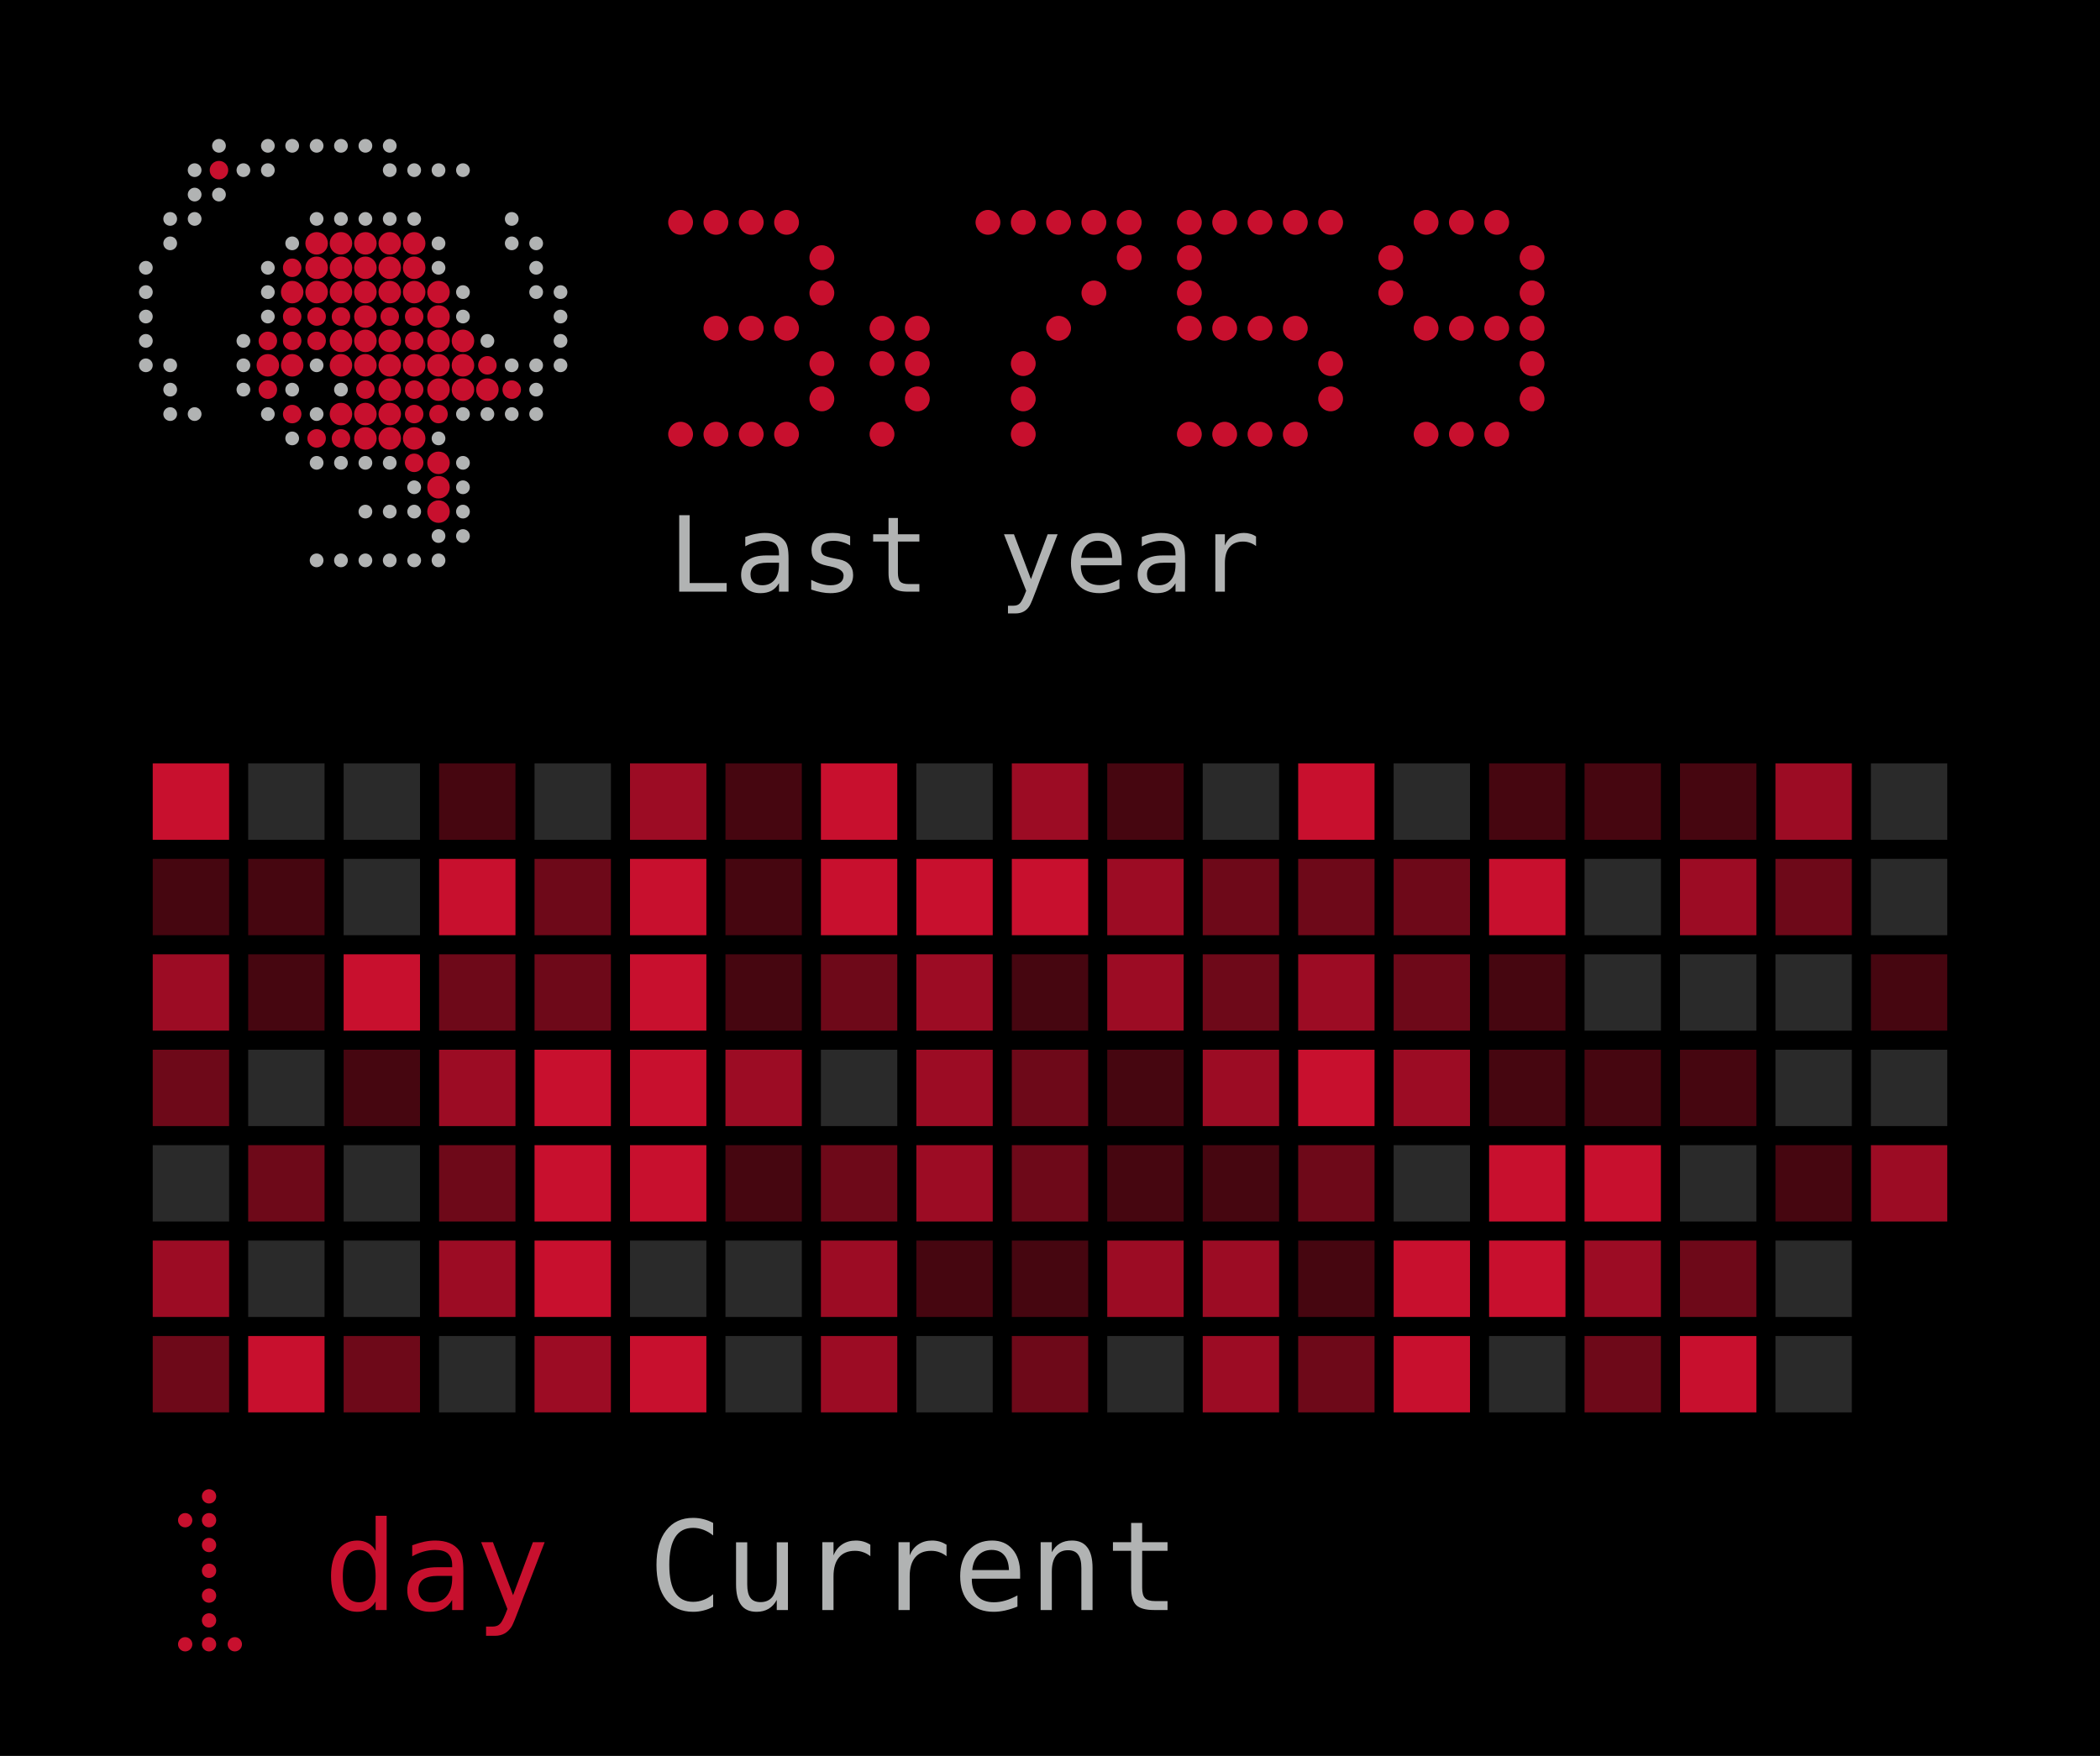
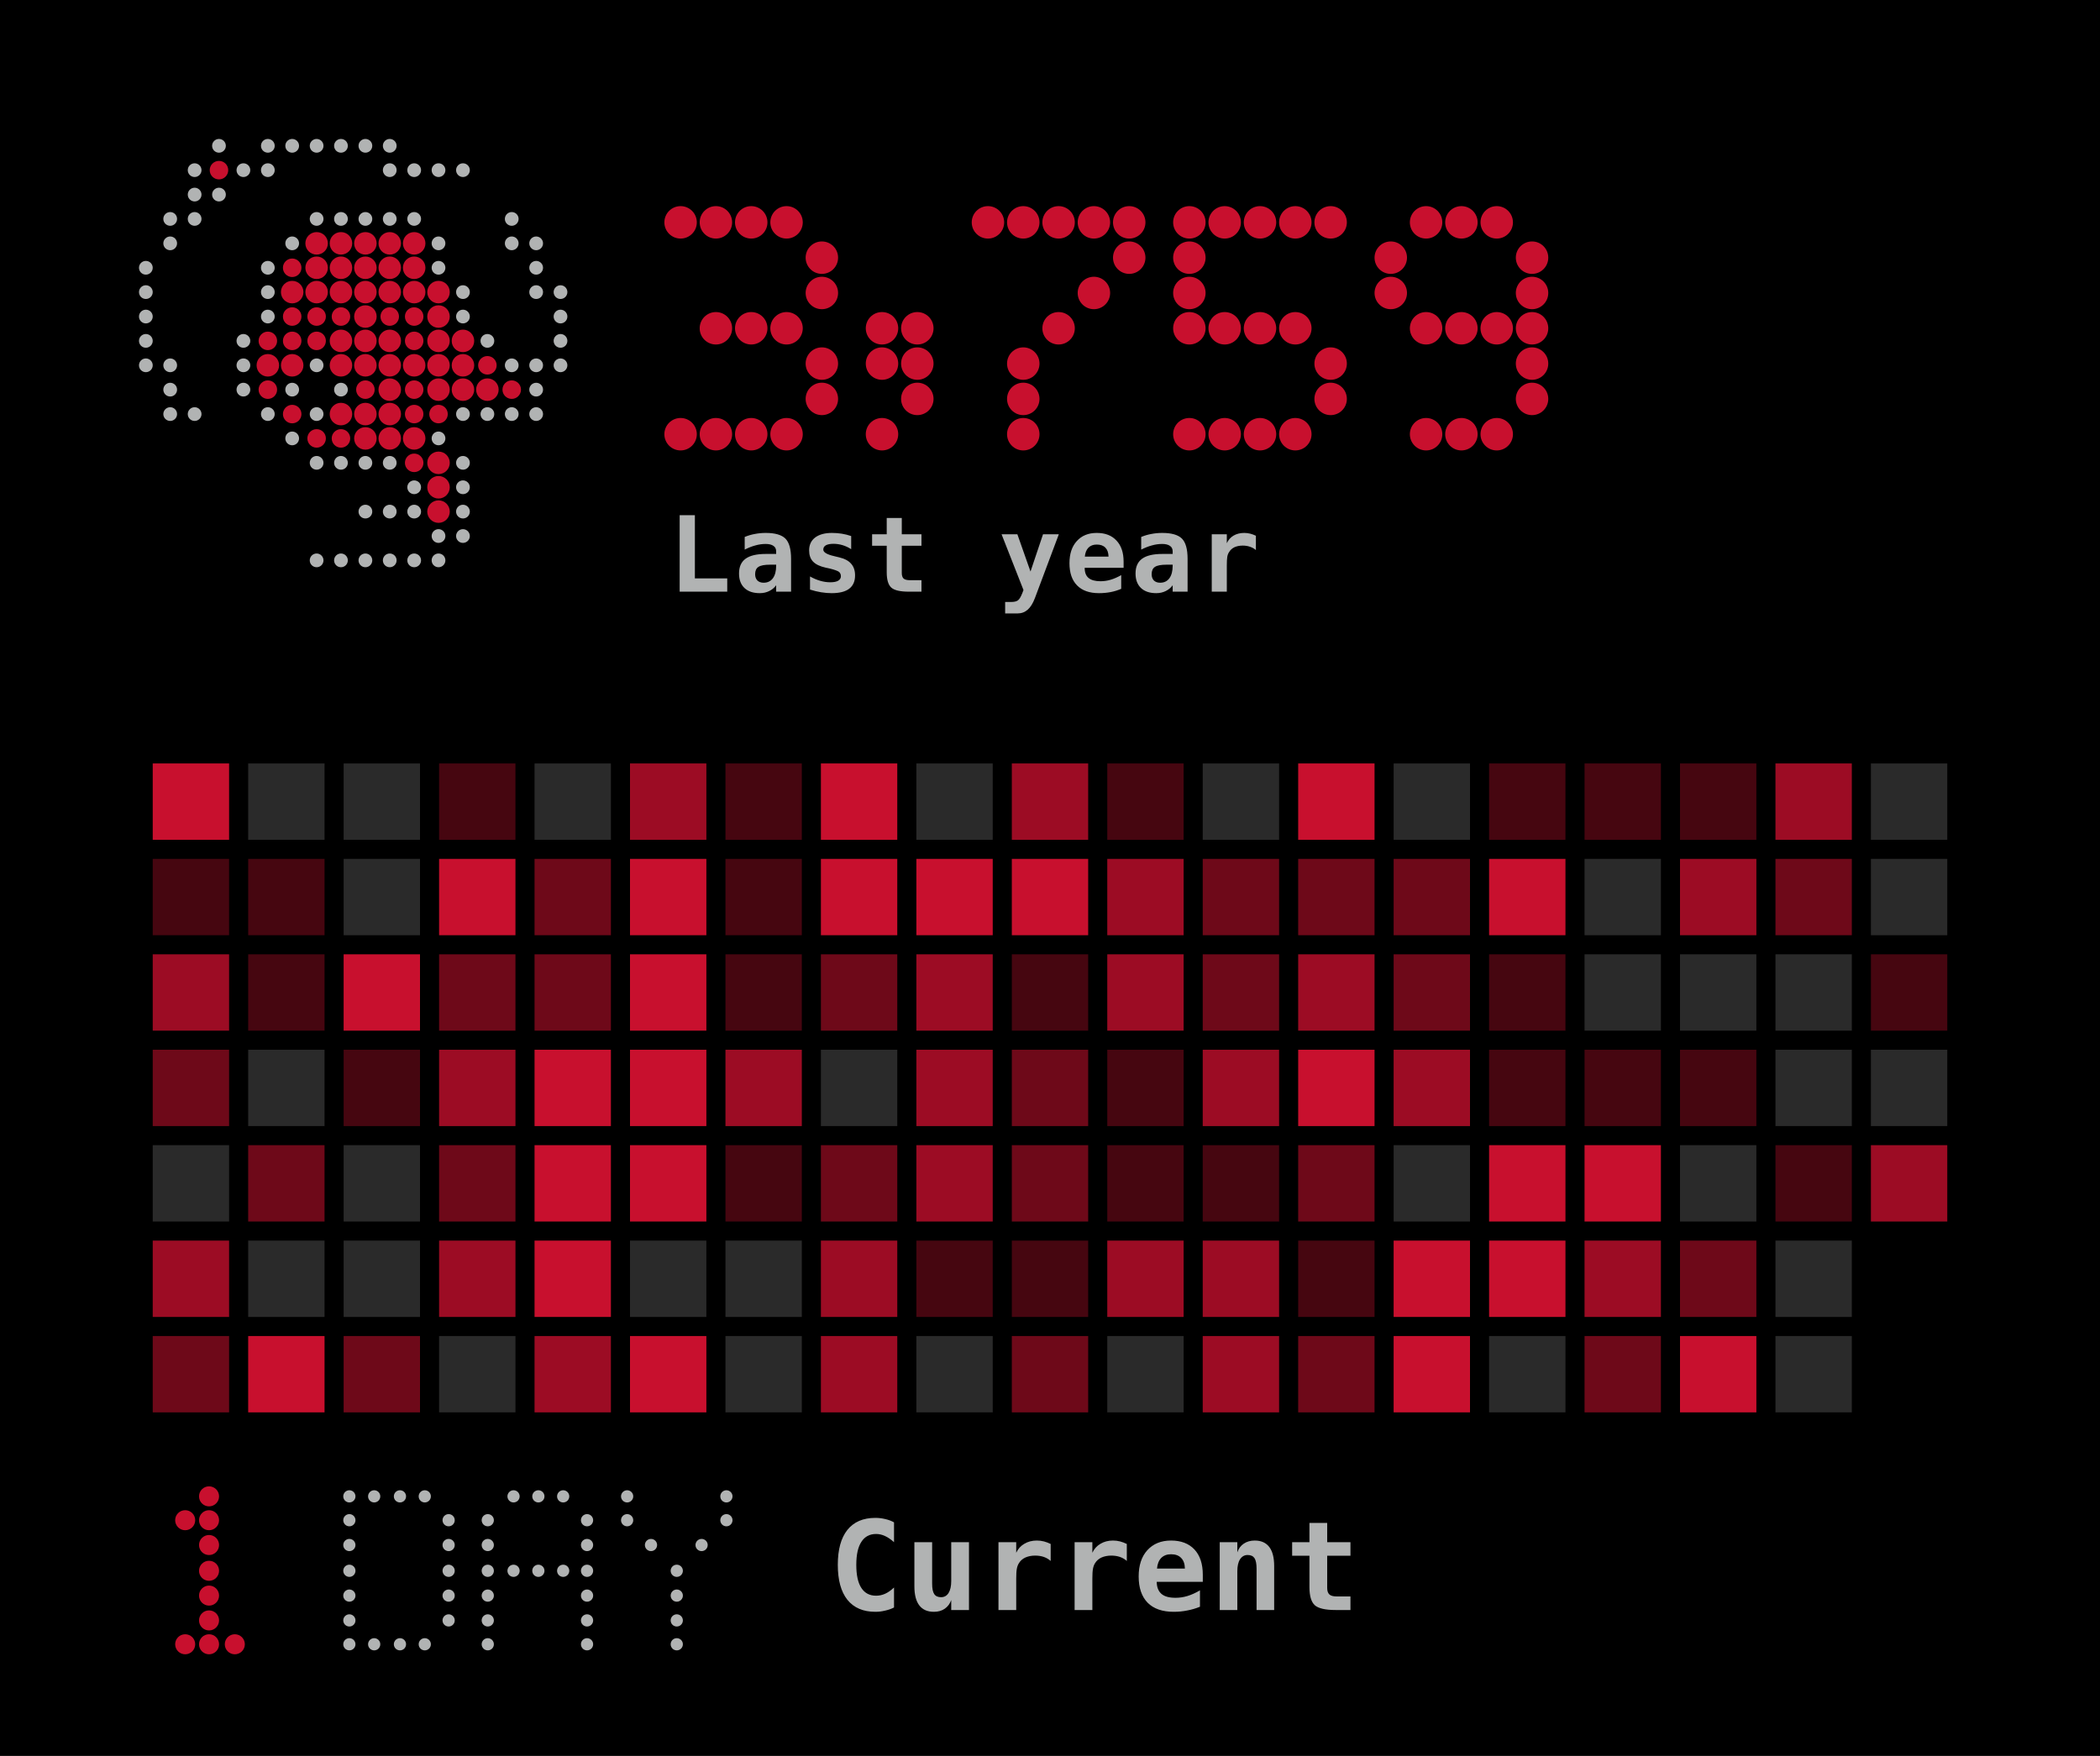
<svg xmlns="http://www.w3.org/2000/svg" width="220" height="184" viewBox="0 0 220 184" role="img">
  <rect width="220" height="184" fill="#000000" />
  <rect x="14" y="14" width="0" height="0" fill="#C8102E" />
  <circle cx="22.94" cy="15.28" r="0.72" fill="#B1B3B3" />
  <circle cx="28.06" cy="15.28" r="0.72" fill="#B1B3B3" />
  <circle cx="30.61" cy="15.28" r="0.72" fill="#B1B3B3" />
  <circle cx="33.17" cy="15.28" r="0.72" fill="#B1B3B3" />
  <circle cx="35.72" cy="15.28" r="0.72" fill="#B1B3B3" />
  <circle cx="38.28" cy="15.28" r="0.72" fill="#B1B3B3" />
  <circle cx="40.83" cy="15.28" r="0.72" fill="#B1B3B3" />
  <circle cx="20.39" cy="17.83" r="0.72" fill="#B1B3B3" />
  <circle cx="22.94" cy="17.83" r="0.97" fill="#C8102E" />
  <circle cx="25.50" cy="17.83" r="0.72" fill="#B1B3B3" />
  <circle cx="28.06" cy="17.83" r="0.72" fill="#B1B3B3" />
  <circle cx="40.83" cy="17.83" r="0.72" fill="#B1B3B3" />
  <circle cx="43.39" cy="17.83" r="0.72" fill="#B1B3B3" />
  <circle cx="45.94" cy="17.83" r="0.72" fill="#B1B3B3" />
  <circle cx="48.50" cy="17.83" r="0.72" fill="#B1B3B3" />
  <circle cx="20.39" cy="20.39" r="0.72" fill="#B1B3B3" />
  <circle cx="22.94" cy="20.39" r="0.72" fill="#B1B3B3" />
  <circle cx="17.83" cy="22.94" r="0.72" fill="#B1B3B3" />
  <circle cx="20.39" cy="22.94" r="0.72" fill="#B1B3B3" />
  <circle cx="33.17" cy="22.94" r="0.72" fill="#B1B3B3" />
  <circle cx="35.72" cy="22.94" r="0.72" fill="#B1B3B3" />
  <circle cx="38.28" cy="22.94" r="0.72" fill="#B1B3B3" />
  <circle cx="40.83" cy="22.94" r="0.72" fill="#B1B3B3" />
  <circle cx="43.39" cy="22.94" r="0.72" fill="#B1B3B3" />
  <circle cx="53.61" cy="22.94" r="0.72" fill="#B1B3B3" />
  <circle cx="17.83" cy="25.50" r="0.72" fill="#B1B3B3" />
  <circle cx="30.61" cy="25.50" r="0.72" fill="#B1B3B3" />
  <circle cx="33.17" cy="25.50" r="1.18" fill="#C8102E" />
  <circle cx="35.72" cy="25.50" r="1.18" fill="#C8102E" />
  <circle cx="38.28" cy="25.50" r="1.18" fill="#C8102E" />
  <circle cx="40.83" cy="25.50" r="1.18" fill="#C8102E" />
  <circle cx="43.39" cy="25.50" r="1.18" fill="#C8102E" />
  <circle cx="45.94" cy="25.50" r="0.72" fill="#B1B3B3" />
  <circle cx="53.61" cy="25.50" r="0.72" fill="#B1B3B3" />
  <circle cx="56.17" cy="25.50" r="0.72" fill="#B1B3B3" />
  <circle cx="15.28" cy="28.06" r="0.72" fill="#B1B3B3" />
  <circle cx="28.06" cy="28.06" r="0.72" fill="#B1B3B3" />
  <circle cx="30.61" cy="28.06" r="0.97" fill="#C8102E" />
  <circle cx="33.17" cy="28.06" r="1.18" fill="#C8102E" />
  <circle cx="35.72" cy="28.06" r="1.18" fill="#C8102E" />
  <circle cx="38.28" cy="28.06" r="1.18" fill="#C8102E" />
  <circle cx="40.83" cy="28.06" r="1.18" fill="#C8102E" />
  <circle cx="43.39" cy="28.06" r="1.18" fill="#C8102E" />
  <circle cx="45.94" cy="28.06" r="0.72" fill="#B1B3B3" />
  <circle cx="56.17" cy="28.06" r="0.72" fill="#B1B3B3" />
  <circle cx="15.28" cy="30.61" r="0.72" fill="#B1B3B3" />
  <circle cx="28.06" cy="30.61" r="0.72" fill="#B1B3B3" />
  <circle cx="30.61" cy="30.61" r="1.18" fill="#C8102E" />
  <circle cx="33.17" cy="30.61" r="1.18" fill="#C8102E" />
  <circle cx="35.72" cy="30.61" r="1.18" fill="#C8102E" />
  <circle cx="38.28" cy="30.61" r="1.18" fill="#C8102E" />
  <circle cx="40.83" cy="30.61" r="1.18" fill="#C8102E" />
  <circle cx="43.39" cy="30.61" r="1.18" fill="#C8102E" />
  <circle cx="45.94" cy="30.61" r="1.18" fill="#C8102E" />
  <circle cx="48.50" cy="30.61" r="0.72" fill="#B1B3B3" />
  <circle cx="56.17" cy="30.61" r="0.72" fill="#B1B3B3" />
  <circle cx="58.72" cy="30.61" r="0.72" fill="#B1B3B3" />
  <circle cx="15.28" cy="33.17" r="0.72" fill="#B1B3B3" />
  <circle cx="28.06" cy="33.17" r="0.72" fill="#B1B3B3" />
  <circle cx="30.61" cy="33.17" r="0.97" fill="#C8102E" />
  <circle cx="33.17" cy="33.17" r="0.97" fill="#C8102E" />
  <circle cx="35.72" cy="33.17" r="0.97" fill="#C8102E" />
  <circle cx="38.28" cy="33.17" r="1.18" fill="#C8102E" />
  <circle cx="40.83" cy="33.17" r="0.97" fill="#C8102E" />
  <circle cx="43.39" cy="33.17" r="0.97" fill="#C8102E" />
  <circle cx="45.94" cy="33.17" r="1.18" fill="#C8102E" />
  <circle cx="48.50" cy="33.17" r="0.72" fill="#B1B3B3" />
  <circle cx="58.72" cy="33.17" r="0.72" fill="#B1B3B3" />
  <circle cx="15.28" cy="35.72" r="0.72" fill="#B1B3B3" />
  <circle cx="25.50" cy="35.72" r="0.72" fill="#B1B3B3" />
  <circle cx="28.06" cy="35.72" r="0.97" fill="#C8102E" />
  <circle cx="30.61" cy="35.72" r="0.97" fill="#C8102E" />
  <circle cx="33.17" cy="35.72" r="0.97" fill="#C8102E" />
  <circle cx="35.72" cy="35.72" r="1.18" fill="#C8102E" />
  <circle cx="38.28" cy="35.72" r="1.18" fill="#C8102E" />
  <circle cx="40.83" cy="35.72" r="1.18" fill="#C8102E" />
  <circle cx="43.39" cy="35.72" r="0.97" fill="#C8102E" />
  <circle cx="45.94" cy="35.72" r="1.18" fill="#C8102E" />
  <circle cx="48.50" cy="35.72" r="1.18" fill="#C8102E" />
  <circle cx="51.06" cy="35.72" r="0.72" fill="#B1B3B3" />
  <circle cx="58.72" cy="35.72" r="0.72" fill="#B1B3B3" />
  <circle cx="15.28" cy="38.28" r="0.72" fill="#B1B3B3" />
  <circle cx="17.83" cy="38.28" r="0.72" fill="#B1B3B3" />
  <circle cx="25.50" cy="38.28" r="0.72" fill="#B1B3B3" />
  <circle cx="28.06" cy="38.28" r="1.18" fill="#C8102E" />
  <circle cx="30.61" cy="38.28" r="1.18" fill="#C8102E" />
  <circle cx="33.17" cy="38.28" r="0.72" fill="#B1B3B3" />
  <circle cx="35.72" cy="38.28" r="1.18" fill="#C8102E" />
  <circle cx="38.28" cy="38.28" r="1.18" fill="#C8102E" />
  <circle cx="40.83" cy="38.28" r="1.18" fill="#C8102E" />
  <circle cx="43.39" cy="38.28" r="1.18" fill="#C8102E" />
  <circle cx="45.94" cy="38.28" r="1.18" fill="#C8102E" />
  <circle cx="48.50" cy="38.28" r="1.18" fill="#C8102E" />
  <circle cx="51.06" cy="38.28" r="0.97" fill="#C8102E" />
  <circle cx="53.61" cy="38.28" r="0.72" fill="#B1B3B3" />
  <circle cx="56.17" cy="38.28" r="0.72" fill="#B1B3B3" />
  <circle cx="58.72" cy="38.28" r="0.72" fill="#B1B3B3" />
  <circle cx="17.83" cy="40.83" r="0.72" fill="#B1B3B3" />
  <circle cx="25.50" cy="40.83" r="0.72" fill="#B1B3B3" />
  <circle cx="28.06" cy="40.83" r="0.97" fill="#C8102E" />
  <circle cx="30.61" cy="40.83" r="0.72" fill="#B1B3B3" />
  <circle cx="35.72" cy="40.83" r="0.72" fill="#B1B3B3" />
  <circle cx="38.28" cy="40.83" r="0.97" fill="#C8102E" />
  <circle cx="40.83" cy="40.83" r="1.18" fill="#C8102E" />
  <circle cx="43.39" cy="40.83" r="0.97" fill="#C8102E" />
  <circle cx="45.94" cy="40.83" r="1.18" fill="#C8102E" />
  <circle cx="48.50" cy="40.83" r="1.18" fill="#C8102E" />
  <circle cx="51.06" cy="40.83" r="1.18" fill="#C8102E" />
  <circle cx="53.61" cy="40.83" r="0.97" fill="#C8102E" />
  <circle cx="56.17" cy="40.83" r="0.72" fill="#B1B3B3" />
  <circle cx="17.83" cy="43.39" r="0.72" fill="#B1B3B3" />
  <circle cx="20.39" cy="43.39" r="0.72" fill="#B1B3B3" />
  <circle cx="28.06" cy="43.39" r="0.72" fill="#B1B3B3" />
  <circle cx="30.61" cy="43.39" r="0.97" fill="#C8102E" />
  <circle cx="33.17" cy="43.39" r="0.72" fill="#B1B3B3" />
  <circle cx="35.72" cy="43.39" r="1.18" fill="#C8102E" />
  <circle cx="38.28" cy="43.39" r="1.18" fill="#C8102E" />
  <circle cx="40.83" cy="43.39" r="1.18" fill="#C8102E" />
  <circle cx="43.39" cy="43.39" r="0.97" fill="#C8102E" />
  <circle cx="45.94" cy="43.39" r="0.97" fill="#C8102E" />
  <circle cx="48.50" cy="43.39" r="0.72" fill="#B1B3B3" />
  <circle cx="51.06" cy="43.39" r="0.72" fill="#B1B3B3" />
  <circle cx="53.61" cy="43.39" r="0.72" fill="#B1B3B3" />
  <circle cx="56.17" cy="43.39" r="0.72" fill="#B1B3B3" />
  <circle cx="30.61" cy="45.94" r="0.72" fill="#B1B3B3" />
  <circle cx="33.17" cy="45.94" r="0.97" fill="#C8102E" />
  <circle cx="35.72" cy="45.94" r="0.97" fill="#C8102E" />
  <circle cx="38.28" cy="45.94" r="1.18" fill="#C8102E" />
  <circle cx="40.83" cy="45.94" r="1.18" fill="#C8102E" />
  <circle cx="43.39" cy="45.94" r="1.18" fill="#C8102E" />
  <circle cx="45.94" cy="45.94" r="0.72" fill="#B1B3B3" />
  <circle cx="33.17" cy="48.50" r="0.72" fill="#B1B3B3" />
  <circle cx="35.72" cy="48.50" r="0.72" fill="#B1B3B3" />
  <circle cx="38.28" cy="48.50" r="0.72" fill="#B1B3B3" />
  <circle cx="40.83" cy="48.50" r="0.72" fill="#B1B3B3" />
  <circle cx="43.39" cy="48.50" r="0.97" fill="#C8102E" />
  <circle cx="45.94" cy="48.50" r="1.18" fill="#C8102E" />
  <circle cx="48.50" cy="48.50" r="0.72" fill="#B1B3B3" />
  <circle cx="43.39" cy="51.06" r="0.72" fill="#B1B3B3" />
  <circle cx="45.94" cy="51.06" r="1.18" fill="#C8102E" />
  <circle cx="48.50" cy="51.06" r="0.72" fill="#B1B3B3" />
  <circle cx="38.28" cy="53.61" r="0.72" fill="#B1B3B3" />
  <circle cx="40.83" cy="53.61" r="0.72" fill="#B1B3B3" />
  <circle cx="43.39" cy="53.61" r="0.72" fill="#B1B3B3" />
  <circle cx="45.94" cy="53.61" r="1.18" fill="#C8102E" />
  <circle cx="48.50" cy="53.61" r="0.72" fill="#B1B3B3" />
  <circle cx="45.94" cy="56.17" r="0.72" fill="#B1B3B3" />
  <circle cx="48.50" cy="56.17" r="0.72" fill="#B1B3B3" />
  <circle cx="33.17" cy="58.72" r="0.72" fill="#B1B3B3" />
  <circle cx="35.72" cy="58.72" r="0.72" fill="#B1B3B3" />
  <circle cx="38.28" cy="58.72" r="0.72" fill="#B1B3B3" />
  <circle cx="40.83" cy="58.72" r="0.72" fill="#B1B3B3" />
  <circle cx="43.39" cy="58.72" r="0.72" fill="#B1B3B3" />
  <circle cx="45.94" cy="58.72" r="0.72" fill="#B1B3B3" />
-   <circle cx="71.3" cy="23.3" r="1.30" fill="#C8102E" />
-   <circle cx="75.0" cy="23.3" r="1.30" fill="#C8102E" />
-   <circle cx="78.7" cy="23.3" r="1.30" fill="#C8102E" />
-   <circle cx="82.4" cy="23.3" r="1.30" fill="#C8102E" />
-   <circle cx="86.1" cy="27.0" r="1.30" fill="#C8102E" />
-   <circle cx="86.1" cy="30.7" r="1.30" fill="#C8102E" />
-   <circle cx="75.0" cy="34.4" r="1.30" fill="#C8102E" />
-   <circle cx="78.7" cy="34.4" r="1.30" fill="#C8102E" />
-   <circle cx="82.4" cy="34.4" r="1.30" fill="#C8102E" />
-   <circle cx="86.1" cy="38.1" r="1.30" fill="#C8102E" />
-   <circle cx="86.1" cy="41.8" r="1.30" fill="#C8102E" />
-   <circle cx="71.3" cy="45.5" r="1.30" fill="#C8102E" />
-   <circle cx="75.0" cy="45.5" r="1.30" fill="#C8102E" />
-   <circle cx="78.7" cy="45.5" r="1.30" fill="#C8102E" />
-   <circle cx="82.4" cy="45.5" r="1.30" fill="#C8102E" />
-   <circle cx="92.4" cy="34.4" r="1.30" fill="#C8102E" />
-   <circle cx="96.1" cy="34.4" r="1.30" fill="#C8102E" />
-   <circle cx="92.4" cy="38.1" r="1.30" fill="#C8102E" />
-   <circle cx="96.1" cy="38.1" r="1.30" fill="#C8102E" />
-   <circle cx="96.1" cy="41.8" r="1.30" fill="#C8102E" />
-   <circle cx="92.4" cy="45.5" r="1.30" fill="#C8102E" />
-   <circle cx="103.5" cy="23.3" r="1.30" fill="#C8102E" />
-   <circle cx="107.2" cy="23.3" r="1.30" fill="#C8102E" />
-   <circle cx="110.9" cy="23.3" r="1.30" fill="#C8102E" />
-   <circle cx="114.6" cy="23.3" r="1.30" fill="#C8102E" />
-   <circle cx="118.3" cy="23.3" r="1.30" fill="#C8102E" />
-   <circle cx="118.3" cy="27.0" r="1.30" fill="#C8102E" />
-   <circle cx="114.6" cy="30.7" r="1.30" fill="#C8102E" />
-   <circle cx="110.9" cy="34.4" r="1.30" fill="#C8102E" />
-   <circle cx="107.2" cy="38.1" r="1.30" fill="#C8102E" />
-   <circle cx="107.2" cy="41.8" r="1.30" fill="#C8102E" />
-   <circle cx="107.2" cy="45.5" r="1.30" fill="#C8102E" />
-   <circle cx="124.6" cy="23.3" r="1.30" fill="#C8102E" />
-   <circle cx="128.3" cy="23.3" r="1.30" fill="#C8102E" />
-   <circle cx="132.0" cy="23.3" r="1.30" fill="#C8102E" />
-   <circle cx="135.7" cy="23.3" r="1.30" fill="#C8102E" />
-   <circle cx="139.4" cy="23.3" r="1.30" fill="#C8102E" />
-   <circle cx="124.6" cy="27.0" r="1.30" fill="#C8102E" />
-   <circle cx="124.6" cy="30.7" r="1.30" fill="#C8102E" />
-   <circle cx="124.6" cy="34.4" r="1.30" fill="#C8102E" />
-   <circle cx="128.3" cy="34.4" r="1.30" fill="#C8102E" />
-   <circle cx="132.0" cy="34.4" r="1.30" fill="#C8102E" />
-   <circle cx="135.7" cy="34.4" r="1.30" fill="#C8102E" />
-   <circle cx="139.4" cy="38.1" r="1.30" fill="#C8102E" />
-   <circle cx="139.4" cy="41.8" r="1.30" fill="#C8102E" />
-   <circle cx="124.6" cy="45.5" r="1.30" fill="#C8102E" />
-   <circle cx="128.3" cy="45.5" r="1.30" fill="#C8102E" />
-   <circle cx="132.0" cy="45.5" r="1.30" fill="#C8102E" />
-   <circle cx="135.7" cy="45.5" r="1.30" fill="#C8102E" />
-   <circle cx="149.4" cy="23.3" r="1.30" fill="#C8102E" />
-   <circle cx="153.1" cy="23.3" r="1.30" fill="#C8102E" />
-   <circle cx="156.8" cy="23.3" r="1.30" fill="#C8102E" />
-   <circle cx="145.7" cy="27.0" r="1.30" fill="#C8102E" />
-   <circle cx="160.5" cy="27.0" r="1.30" fill="#C8102E" />
-   <circle cx="145.7" cy="30.7" r="1.30" fill="#C8102E" />
-   <circle cx="160.5" cy="30.7" r="1.30" fill="#C8102E" />
-   <circle cx="149.4" cy="34.4" r="1.30" fill="#C8102E" />
-   <circle cx="153.1" cy="34.4" r="1.30" fill="#C8102E" />
-   <circle cx="156.8" cy="34.4" r="1.30" fill="#C8102E" />
-   <circle cx="160.5" cy="34.4" r="1.30" fill="#C8102E" />
-   <circle cx="160.5" cy="38.1" r="1.30" fill="#C8102E" />
-   <circle cx="160.5" cy="41.8" r="1.30" fill="#C8102E" />
-   <circle cx="149.4" cy="45.5" r="1.30" fill="#C8102E" />
-   <circle cx="153.1" cy="45.5" r="1.30" fill="#C8102E" />
-   <circle cx="156.8" cy="45.5" r="1.30" fill="#C8102E" />
-   <text x="70" y="62" fill="#B1B3B3" text-anchor="start" font-family="ui-monospace, Geist Mono, monospace" font-size="11" letter-spacing="0.3" dominant-baseline="auto">Last year</text>
+   <circle cx="71.3" cy="23.3" r="1.70" fill="#C8102E" />
+   <circle cx="75.0" cy="23.3" r="1.70" fill="#C8102E" />
+   <circle cx="78.7" cy="23.3" r="1.70" fill="#C8102E" />
+   <circle cx="82.4" cy="23.3" r="1.70" fill="#C8102E" />
+   <circle cx="86.1" cy="27.0" r="1.70" fill="#C8102E" />
+   <circle cx="86.1" cy="30.7" r="1.70" fill="#C8102E" />
+   <circle cx="75.0" cy="34.4" r="1.70" fill="#C8102E" />
+   <circle cx="78.7" cy="34.4" r="1.70" fill="#C8102E" />
+   <circle cx="82.4" cy="34.4" r="1.70" fill="#C8102E" />
+   <circle cx="86.1" cy="38.1" r="1.70" fill="#C8102E" />
+   <circle cx="86.1" cy="41.8" r="1.70" fill="#C8102E" />
+   <circle cx="71.3" cy="45.5" r="1.70" fill="#C8102E" />
+   <circle cx="75.0" cy="45.5" r="1.70" fill="#C8102E" />
+   <circle cx="78.7" cy="45.5" r="1.70" fill="#C8102E" />
+   <circle cx="82.4" cy="45.5" r="1.70" fill="#C8102E" />
+   <circle cx="92.4" cy="34.4" r="1.70" fill="#C8102E" />
+   <circle cx="96.1" cy="34.4" r="1.70" fill="#C8102E" />
+   <circle cx="92.4" cy="38.1" r="1.70" fill="#C8102E" />
+   <circle cx="96.1" cy="38.1" r="1.70" fill="#C8102E" />
+   <circle cx="96.1" cy="41.8" r="1.70" fill="#C8102E" />
+   <circle cx="92.4" cy="45.5" r="1.70" fill="#C8102E" />
+   <circle cx="103.5" cy="23.3" r="1.70" fill="#C8102E" />
+   <circle cx="107.2" cy="23.3" r="1.70" fill="#C8102E" />
+   <circle cx="110.9" cy="23.3" r="1.70" fill="#C8102E" />
+   <circle cx="114.6" cy="23.3" r="1.70" fill="#C8102E" />
+   <circle cx="118.3" cy="23.3" r="1.70" fill="#C8102E" />
+   <circle cx="118.3" cy="27.0" r="1.70" fill="#C8102E" />
+   <circle cx="114.6" cy="30.7" r="1.70" fill="#C8102E" />
+   <circle cx="110.9" cy="34.4" r="1.70" fill="#C8102E" />
+   <circle cx="107.2" cy="38.1" r="1.70" fill="#C8102E" />
+   <circle cx="107.2" cy="41.8" r="1.70" fill="#C8102E" />
+   <circle cx="107.2" cy="45.5" r="1.70" fill="#C8102E" />
+   <circle cx="124.6" cy="23.3" r="1.70" fill="#C8102E" />
+   <circle cx="128.3" cy="23.3" r="1.70" fill="#C8102E" />
+   <circle cx="132.0" cy="23.3" r="1.70" fill="#C8102E" />
+   <circle cx="135.7" cy="23.3" r="1.70" fill="#C8102E" />
+   <circle cx="139.4" cy="23.3" r="1.70" fill="#C8102E" />
+   <circle cx="124.6" cy="27.0" r="1.70" fill="#C8102E" />
+   <circle cx="124.6" cy="30.7" r="1.70" fill="#C8102E" />
+   <circle cx="124.6" cy="34.4" r="1.70" fill="#C8102E" />
+   <circle cx="128.3" cy="34.4" r="1.70" fill="#C8102E" />
+   <circle cx="132.0" cy="34.4" r="1.70" fill="#C8102E" />
+   <circle cx="135.7" cy="34.4" r="1.70" fill="#C8102E" />
+   <circle cx="139.4" cy="38.1" r="1.70" fill="#C8102E" />
+   <circle cx="139.4" cy="41.8" r="1.70" fill="#C8102E" />
+   <circle cx="124.6" cy="45.5" r="1.70" fill="#C8102E" />
+   <circle cx="128.3" cy="45.5" r="1.70" fill="#C8102E" />
+   <circle cx="132.0" cy="45.5" r="1.70" fill="#C8102E" />
+   <circle cx="135.7" cy="45.5" r="1.70" fill="#C8102E" />
+   <circle cx="149.4" cy="23.3" r="1.70" fill="#C8102E" />
+   <circle cx="153.1" cy="23.3" r="1.70" fill="#C8102E" />
+   <circle cx="156.8" cy="23.3" r="1.70" fill="#C8102E" />
+   <circle cx="145.7" cy="27.0" r="1.70" fill="#C8102E" />
+   <circle cx="160.5" cy="27.0" r="1.70" fill="#C8102E" />
+   <circle cx="145.7" cy="30.7" r="1.70" fill="#C8102E" />
+   <circle cx="160.5" cy="30.7" r="1.70" fill="#C8102E" />
+   <circle cx="149.4" cy="34.4" r="1.70" fill="#C8102E" />
+   <circle cx="153.1" cy="34.4" r="1.70" fill="#C8102E" />
+   <circle cx="156.8" cy="34.4" r="1.70" fill="#C8102E" />
+   <circle cx="160.5" cy="34.4" r="1.70" fill="#C8102E" />
+   <circle cx="160.5" cy="38.1" r="1.70" fill="#C8102E" />
+   <circle cx="160.5" cy="41.8" r="1.70" fill="#C8102E" />
+   <circle cx="149.4" cy="45.5" r="1.70" fill="#C8102E" />
+   <circle cx="153.1" cy="45.5" r="1.70" fill="#C8102E" />
+   <circle cx="156.8" cy="45.5" r="1.70" fill="#C8102E" />
+   <text x="70" y="62" fill="#B1B3B3" text-anchor="start" font-family="ui-monospace, Geist Mono, monospace" font-weight="700" font-size="11" letter-spacing="0.3" dominant-baseline="auto">Last year</text>
  <rect x="16" y="80" width="8" height="8" fill="#C8102E" />
  <rect x="16" y="90" width="8" height="8" fill="#C8102E" opacity="0.35" />
  <rect x="16" y="100" width="8" height="8" fill="#C8102E" opacity="0.78" />
  <rect x="16" y="110" width="8" height="8" fill="#C8102E" opacity="0.55" />
  <rect x="16" y="120" width="8" height="8" fill="#2A2A2A" />
  <rect x="16" y="130" width="8" height="8" fill="#C8102E" opacity="0.78" />
  <rect x="16" y="140" width="8" height="8" fill="#C8102E" opacity="0.55" />
  <rect x="26" y="80" width="8" height="8" fill="#2A2A2A" />
  <rect x="26" y="90" width="8" height="8" fill="#C8102E" opacity="0.35" />
  <rect x="26" y="100" width="8" height="8" fill="#C8102E" opacity="0.35" />
  <rect x="26" y="110" width="8" height="8" fill="#2A2A2A" />
  <rect x="26" y="120" width="8" height="8" fill="#C8102E" opacity="0.55" />
  <rect x="26" y="130" width="8" height="8" fill="#2A2A2A" />
  <rect x="26" y="140" width="8" height="8" fill="#C8102E" />
  <rect x="36" y="80" width="8" height="8" fill="#2A2A2A" />
  <rect x="36" y="90" width="8" height="8" fill="#2A2A2A" />
  <rect x="36" y="100" width="8" height="8" fill="#C8102E" />
  <rect x="36" y="110" width="8" height="8" fill="#C8102E" opacity="0.35" />
  <rect x="36" y="120" width="8" height="8" fill="#2A2A2A" />
  <rect x="36" y="130" width="8" height="8" fill="#2A2A2A" />
  <rect x="36" y="140" width="8" height="8" fill="#C8102E" opacity="0.55" />
  <rect x="46" y="80" width="8" height="8" fill="#C8102E" opacity="0.35" />
  <rect x="46" y="90" width="8" height="8" fill="#C8102E" />
  <rect x="46" y="100" width="8" height="8" fill="#C8102E" opacity="0.55" />
  <rect x="46" y="110" width="8" height="8" fill="#C8102E" opacity="0.78" />
  <rect x="46" y="120" width="8" height="8" fill="#C8102E" opacity="0.55" />
  <rect x="46" y="130" width="8" height="8" fill="#C8102E" opacity="0.78" />
  <rect x="46" y="140" width="8" height="8" fill="#2A2A2A" />
  <rect x="56" y="80" width="8" height="8" fill="#2A2A2A" />
  <rect x="56" y="90" width="8" height="8" fill="#C8102E" opacity="0.55" />
  <rect x="56" y="100" width="8" height="8" fill="#C8102E" opacity="0.55" />
  <rect x="56" y="110" width="8" height="8" fill="#C8102E" />
  <rect x="56" y="120" width="8" height="8" fill="#C8102E" />
  <rect x="56" y="130" width="8" height="8" fill="#C8102E" />
  <rect x="56" y="140" width="8" height="8" fill="#C8102E" opacity="0.78" />
  <rect x="66" y="80" width="8" height="8" fill="#C8102E" opacity="0.78" />
  <rect x="66" y="90" width="8" height="8" fill="#C8102E" />
  <rect x="66" y="100" width="8" height="8" fill="#C8102E" />
  <rect x="66" y="110" width="8" height="8" fill="#C8102E" />
  <rect x="66" y="120" width="8" height="8" fill="#C8102E" />
  <rect x="66" y="130" width="8" height="8" fill="#2A2A2A" />
  <rect x="66" y="140" width="8" height="8" fill="#C8102E" />
  <rect x="76" y="80" width="8" height="8" fill="#C8102E" opacity="0.35" />
  <rect x="76" y="90" width="8" height="8" fill="#C8102E" opacity="0.35" />
  <rect x="76" y="100" width="8" height="8" fill="#C8102E" opacity="0.35" />
  <rect x="76" y="110" width="8" height="8" fill="#C8102E" opacity="0.78" />
  <rect x="76" y="120" width="8" height="8" fill="#C8102E" opacity="0.35" />
  <rect x="76" y="130" width="8" height="8" fill="#2A2A2A" />
  <rect x="76" y="140" width="8" height="8" fill="#2A2A2A" />
  <rect x="86" y="80" width="8" height="8" fill="#C8102E" />
  <rect x="86" y="90" width="8" height="8" fill="#C8102E" />
  <rect x="86" y="100" width="8" height="8" fill="#C8102E" opacity="0.55" />
  <rect x="86" y="110" width="8" height="8" fill="#2A2A2A" />
  <rect x="86" y="120" width="8" height="8" fill="#C8102E" opacity="0.55" />
  <rect x="86" y="130" width="8" height="8" fill="#C8102E" opacity="0.78" />
  <rect x="86" y="140" width="8" height="8" fill="#C8102E" opacity="0.78" />
  <rect x="96" y="80" width="8" height="8" fill="#2A2A2A" />
  <rect x="96" y="90" width="8" height="8" fill="#C8102E" />
  <rect x="96" y="100" width="8" height="8" fill="#C8102E" opacity="0.78" />
  <rect x="96" y="110" width="8" height="8" fill="#C8102E" opacity="0.78" />
  <rect x="96" y="120" width="8" height="8" fill="#C8102E" opacity="0.78" />
  <rect x="96" y="130" width="8" height="8" fill="#C8102E" opacity="0.35" />
  <rect x="96" y="140" width="8" height="8" fill="#2A2A2A" />
  <rect x="106" y="80" width="8" height="8" fill="#C8102E" opacity="0.78" />
  <rect x="106" y="90" width="8" height="8" fill="#C8102E" />
  <rect x="106" y="100" width="8" height="8" fill="#C8102E" opacity="0.35" />
  <rect x="106" y="110" width="8" height="8" fill="#C8102E" opacity="0.55" />
  <rect x="106" y="120" width="8" height="8" fill="#C8102E" opacity="0.55" />
  <rect x="106" y="130" width="8" height="8" fill="#C8102E" opacity="0.35" />
  <rect x="106" y="140" width="8" height="8" fill="#C8102E" opacity="0.55" />
  <rect x="116" y="80" width="8" height="8" fill="#C8102E" opacity="0.35" />
  <rect x="116" y="90" width="8" height="8" fill="#C8102E" opacity="0.78" />
  <rect x="116" y="100" width="8" height="8" fill="#C8102E" opacity="0.78" />
  <rect x="116" y="110" width="8" height="8" fill="#C8102E" opacity="0.35" />
  <rect x="116" y="120" width="8" height="8" fill="#C8102E" opacity="0.35" />
  <rect x="116" y="130" width="8" height="8" fill="#C8102E" opacity="0.78" />
  <rect x="116" y="140" width="8" height="8" fill="#2A2A2A" />
  <rect x="126" y="80" width="8" height="8" fill="#2A2A2A" />
  <rect x="126" y="90" width="8" height="8" fill="#C8102E" opacity="0.55" />
  <rect x="126" y="100" width="8" height="8" fill="#C8102E" opacity="0.55" />
  <rect x="126" y="110" width="8" height="8" fill="#C8102E" opacity="0.78" />
  <rect x="126" y="120" width="8" height="8" fill="#C8102E" opacity="0.35" />
  <rect x="126" y="130" width="8" height="8" fill="#C8102E" opacity="0.78" />
  <rect x="126" y="140" width="8" height="8" fill="#C8102E" opacity="0.78" />
  <rect x="136" y="80" width="8" height="8" fill="#C8102E" />
  <rect x="136" y="90" width="8" height="8" fill="#C8102E" opacity="0.55" />
  <rect x="136" y="100" width="8" height="8" fill="#C8102E" opacity="0.78" />
  <rect x="136" y="110" width="8" height="8" fill="#C8102E" />
  <rect x="136" y="120" width="8" height="8" fill="#C8102E" opacity="0.55" />
  <rect x="136" y="130" width="8" height="8" fill="#C8102E" opacity="0.35" />
  <rect x="136" y="140" width="8" height="8" fill="#C8102E" opacity="0.55" />
  <rect x="146" y="80" width="8" height="8" fill="#2A2A2A" />
  <rect x="146" y="90" width="8" height="8" fill="#C8102E" opacity="0.55" />
  <rect x="146" y="100" width="8" height="8" fill="#C8102E" opacity="0.55" />
  <rect x="146" y="110" width="8" height="8" fill="#C8102E" opacity="0.78" />
  <rect x="146" y="120" width="8" height="8" fill="#2A2A2A" />
  <rect x="146" y="130" width="8" height="8" fill="#C8102E" />
  <rect x="146" y="140" width="8" height="8" fill="#C8102E" />
  <rect x="156" y="80" width="8" height="8" fill="#C8102E" opacity="0.35" />
  <rect x="156" y="90" width="8" height="8" fill="#C8102E" />
  <rect x="156" y="100" width="8" height="8" fill="#C8102E" opacity="0.35" />
  <rect x="156" y="110" width="8" height="8" fill="#C8102E" opacity="0.35" />
  <rect x="156" y="120" width="8" height="8" fill="#C8102E" />
  <rect x="156" y="130" width="8" height="8" fill="#C8102E" />
  <rect x="156" y="140" width="8" height="8" fill="#2A2A2A" />
  <rect x="166" y="80" width="8" height="8" fill="#C8102E" opacity="0.35" />
  <rect x="166" y="90" width="8" height="8" fill="#2A2A2A" />
  <rect x="166" y="100" width="8" height="8" fill="#2A2A2A" />
  <rect x="166" y="110" width="8" height="8" fill="#C8102E" opacity="0.35" />
  <rect x="166" y="120" width="8" height="8" fill="#C8102E" />
  <rect x="166" y="130" width="8" height="8" fill="#C8102E" opacity="0.78" />
  <rect x="166" y="140" width="8" height="8" fill="#C8102E" opacity="0.55" />
  <rect x="176" y="80" width="8" height="8" fill="#C8102E" opacity="0.35" />
  <rect x="176" y="90" width="8" height="8" fill="#C8102E" opacity="0.78" />
  <rect x="176" y="100" width="8" height="8" fill="#2A2A2A" />
  <rect x="176" y="110" width="8" height="8" fill="#C8102E" opacity="0.35" />
  <rect x="176" y="120" width="8" height="8" fill="#2A2A2A" />
  <rect x="176" y="130" width="8" height="8" fill="#C8102E" opacity="0.55" />
  <rect x="176" y="140" width="8" height="8" fill="#C8102E" />
  <rect x="186" y="80" width="8" height="8" fill="#C8102E" opacity="0.78" />
  <rect x="186" y="90" width="8" height="8" fill="#C8102E" opacity="0.55" />
  <rect x="186" y="100" width="8" height="8" fill="#2A2A2A" />
  <rect x="186" y="110" width="8" height="8" fill="#2A2A2A" />
  <rect x="186" y="120" width="8" height="8" fill="#C8102E" opacity="0.35" />
  <rect x="186" y="130" width="8" height="8" fill="#2A2A2A" />
  <rect x="186" y="140" width="8" height="8" fill="#2A2A2A" />
  <rect x="196" y="80" width="8" height="8" fill="#2A2A2A" />
  <rect x="196" y="90" width="8" height="8" fill="#2A2A2A" />
  <rect x="196" y="100" width="8" height="8" fill="#C8102E" opacity="0.35" />
  <rect x="196" y="110" width="8" height="8" fill="#2A2A2A" />
  <rect x="196" y="120" width="8" height="8" fill="#C8102E" opacity="0.78" />
-   <circle cx="21.9" cy="156.8" r="0.75" fill="#C8102E" />
-   <circle cx="19.4" cy="159.3" r="0.75" fill="#C8102E" />
-   <circle cx="21.9" cy="159.3" r="0.75" fill="#C8102E" />
-   <circle cx="21.9" cy="161.9" r="0.75" fill="#C8102E" />
-   <circle cx="21.9" cy="164.6" r="0.75" fill="#C8102E" />
-   <circle cx="21.9" cy="167.2" r="0.75" fill="#C8102E" />
-   <circle cx="21.9" cy="169.8" r="0.75" fill="#C8102E" />
-   <circle cx="19.4" cy="172.3" r="0.75" fill="#C8102E" />
-   <circle cx="21.9" cy="172.3" r="0.75" fill="#C8102E" />
-   <circle cx="24.6" cy="172.3" r="0.75" fill="#C8102E" />
-   <text x="33.9" y="168.71" fill="#C8102E" text-anchor="start" font-family="ui-monospace, Geist Mono, monospace" font-size="13" letter-spacing="0.1" dominant-baseline="auto">day</text>
-   <text x="67.9" y="168.71" fill="#B1B3B3" text-anchor="start" font-family="ui-monospace, Geist Mono, monospace" font-size="13" letter-spacing="0.15" dominant-baseline="auto">Current</text>
+   <circle cx="21.9" cy="156.8" r="1.05" fill="#C8102E" />
+   <circle cx="19.4" cy="159.3" r="1.05" fill="#C8102E" />
+   <circle cx="21.9" cy="159.3" r="1.05" fill="#C8102E" />
+   <circle cx="21.9" cy="161.9" r="1.05" fill="#C8102E" />
+   <circle cx="21.9" cy="164.6" r="1.05" fill="#C8102E" />
+   <circle cx="21.9" cy="167.2" r="1.05" fill="#C8102E" />
+   <circle cx="21.9" cy="169.8" r="1.05" fill="#C8102E" />
+   <circle cx="19.4" cy="172.3" r="1.05" fill="#C8102E" />
+   <circle cx="21.9" cy="172.3" r="1.05" fill="#C8102E" />
+   <circle cx="24.6" cy="172.3" r="1.05" fill="#C8102E" />
+   <circle cx="36.6" cy="156.8" r="0.64" fill="#B1B3B3" />
+   <circle cx="39.2" cy="156.8" r="0.64" fill="#B1B3B3" />
+   <circle cx="41.9" cy="156.8" r="0.64" fill="#B1B3B3" />
+   <circle cx="44.5" cy="156.8" r="0.64" fill="#B1B3B3" />
+   <circle cx="36.6" cy="159.3" r="0.64" fill="#B1B3B3" />
+   <circle cx="47.0" cy="159.3" r="0.64" fill="#B1B3B3" />
+   <circle cx="36.6" cy="161.9" r="0.64" fill="#B1B3B3" />
+   <circle cx="47.0" cy="161.9" r="0.64" fill="#B1B3B3" />
+   <circle cx="36.6" cy="164.6" r="0.64" fill="#B1B3B3" />
+   <circle cx="47.0" cy="164.6" r="0.64" fill="#B1B3B3" />
+   <circle cx="36.6" cy="167.2" r="0.64" fill="#B1B3B3" />
+   <circle cx="47.0" cy="167.2" r="0.64" fill="#B1B3B3" />
+   <circle cx="36.6" cy="169.8" r="0.64" fill="#B1B3B3" />
+   <circle cx="47.0" cy="169.8" r="0.64" fill="#B1B3B3" />
+   <circle cx="36.6" cy="172.3" r="0.64" fill="#B1B3B3" />
+   <circle cx="39.2" cy="172.3" r="0.64" fill="#B1B3B3" />
+   <circle cx="41.9" cy="172.3" r="0.64" fill="#B1B3B3" />
+   <circle cx="44.5" cy="172.3" r="0.64" fill="#B1B3B3" />
+   <circle cx="53.8" cy="156.8" r="0.64" fill="#B1B3B3" />
+   <circle cx="56.4" cy="156.8" r="0.64" fill="#B1B3B3" />
+   <circle cx="59.0" cy="156.8" r="0.64" fill="#B1B3B3" />
+   <circle cx="51.1" cy="159.3" r="0.64" fill="#B1B3B3" />
+   <circle cx="61.5" cy="159.3" r="0.64" fill="#B1B3B3" />
+   <circle cx="51.1" cy="161.9" r="0.64" fill="#B1B3B3" />
+   <circle cx="61.5" cy="161.9" r="0.64" fill="#B1B3B3" />
+   <circle cx="51.1" cy="164.6" r="0.64" fill="#B1B3B3" />
+   <circle cx="53.8" cy="164.6" r="0.64" fill="#B1B3B3" />
+   <circle cx="56.4" cy="164.6" r="0.64" fill="#B1B3B3" />
+   <circle cx="59.0" cy="164.6" r="0.64" fill="#B1B3B3" />
+   <circle cx="61.5" cy="164.6" r="0.64" fill="#B1B3B3" />
+   <circle cx="51.1" cy="167.2" r="0.64" fill="#B1B3B3" />
+   <circle cx="61.5" cy="167.2" r="0.64" fill="#B1B3B3" />
+   <circle cx="51.1" cy="169.8" r="0.64" fill="#B1B3B3" />
+   <circle cx="61.5" cy="169.8" r="0.64" fill="#B1B3B3" />
+   <circle cx="51.1" cy="172.3" r="0.64" fill="#B1B3B3" />
+   <circle cx="61.5" cy="172.3" r="0.64" fill="#B1B3B3" />
+   <circle cx="65.7" cy="156.8" r="0.64" fill="#B1B3B3" />
+   <circle cx="76.1" cy="156.8" r="0.64" fill="#B1B3B3" />
+   <circle cx="65.7" cy="159.3" r="0.64" fill="#B1B3B3" />
+   <circle cx="76.1" cy="159.3" r="0.64" fill="#B1B3B3" />
+   <circle cx="68.2" cy="161.9" r="0.64" fill="#B1B3B3" />
+   <circle cx="73.5" cy="161.9" r="0.64" fill="#B1B3B3" />
+   <circle cx="70.9" cy="164.6" r="0.64" fill="#B1B3B3" />
+   <circle cx="70.9" cy="167.2" r="0.64" fill="#B1B3B3" />
+   <circle cx="70.9" cy="169.8" r="0.64" fill="#B1B3B3" />
+   <circle cx="70.9" cy="172.3" r="0.64" fill="#B1B3B3" />
+   <text x="86.8" y="168.71" fill="#B1B3B3" text-anchor="start" font-family="ui-monospace, Geist Mono, monospace" font-weight="700" font-size="13" letter-spacing="0.15" dominant-baseline="auto">Current</text>
</svg>
